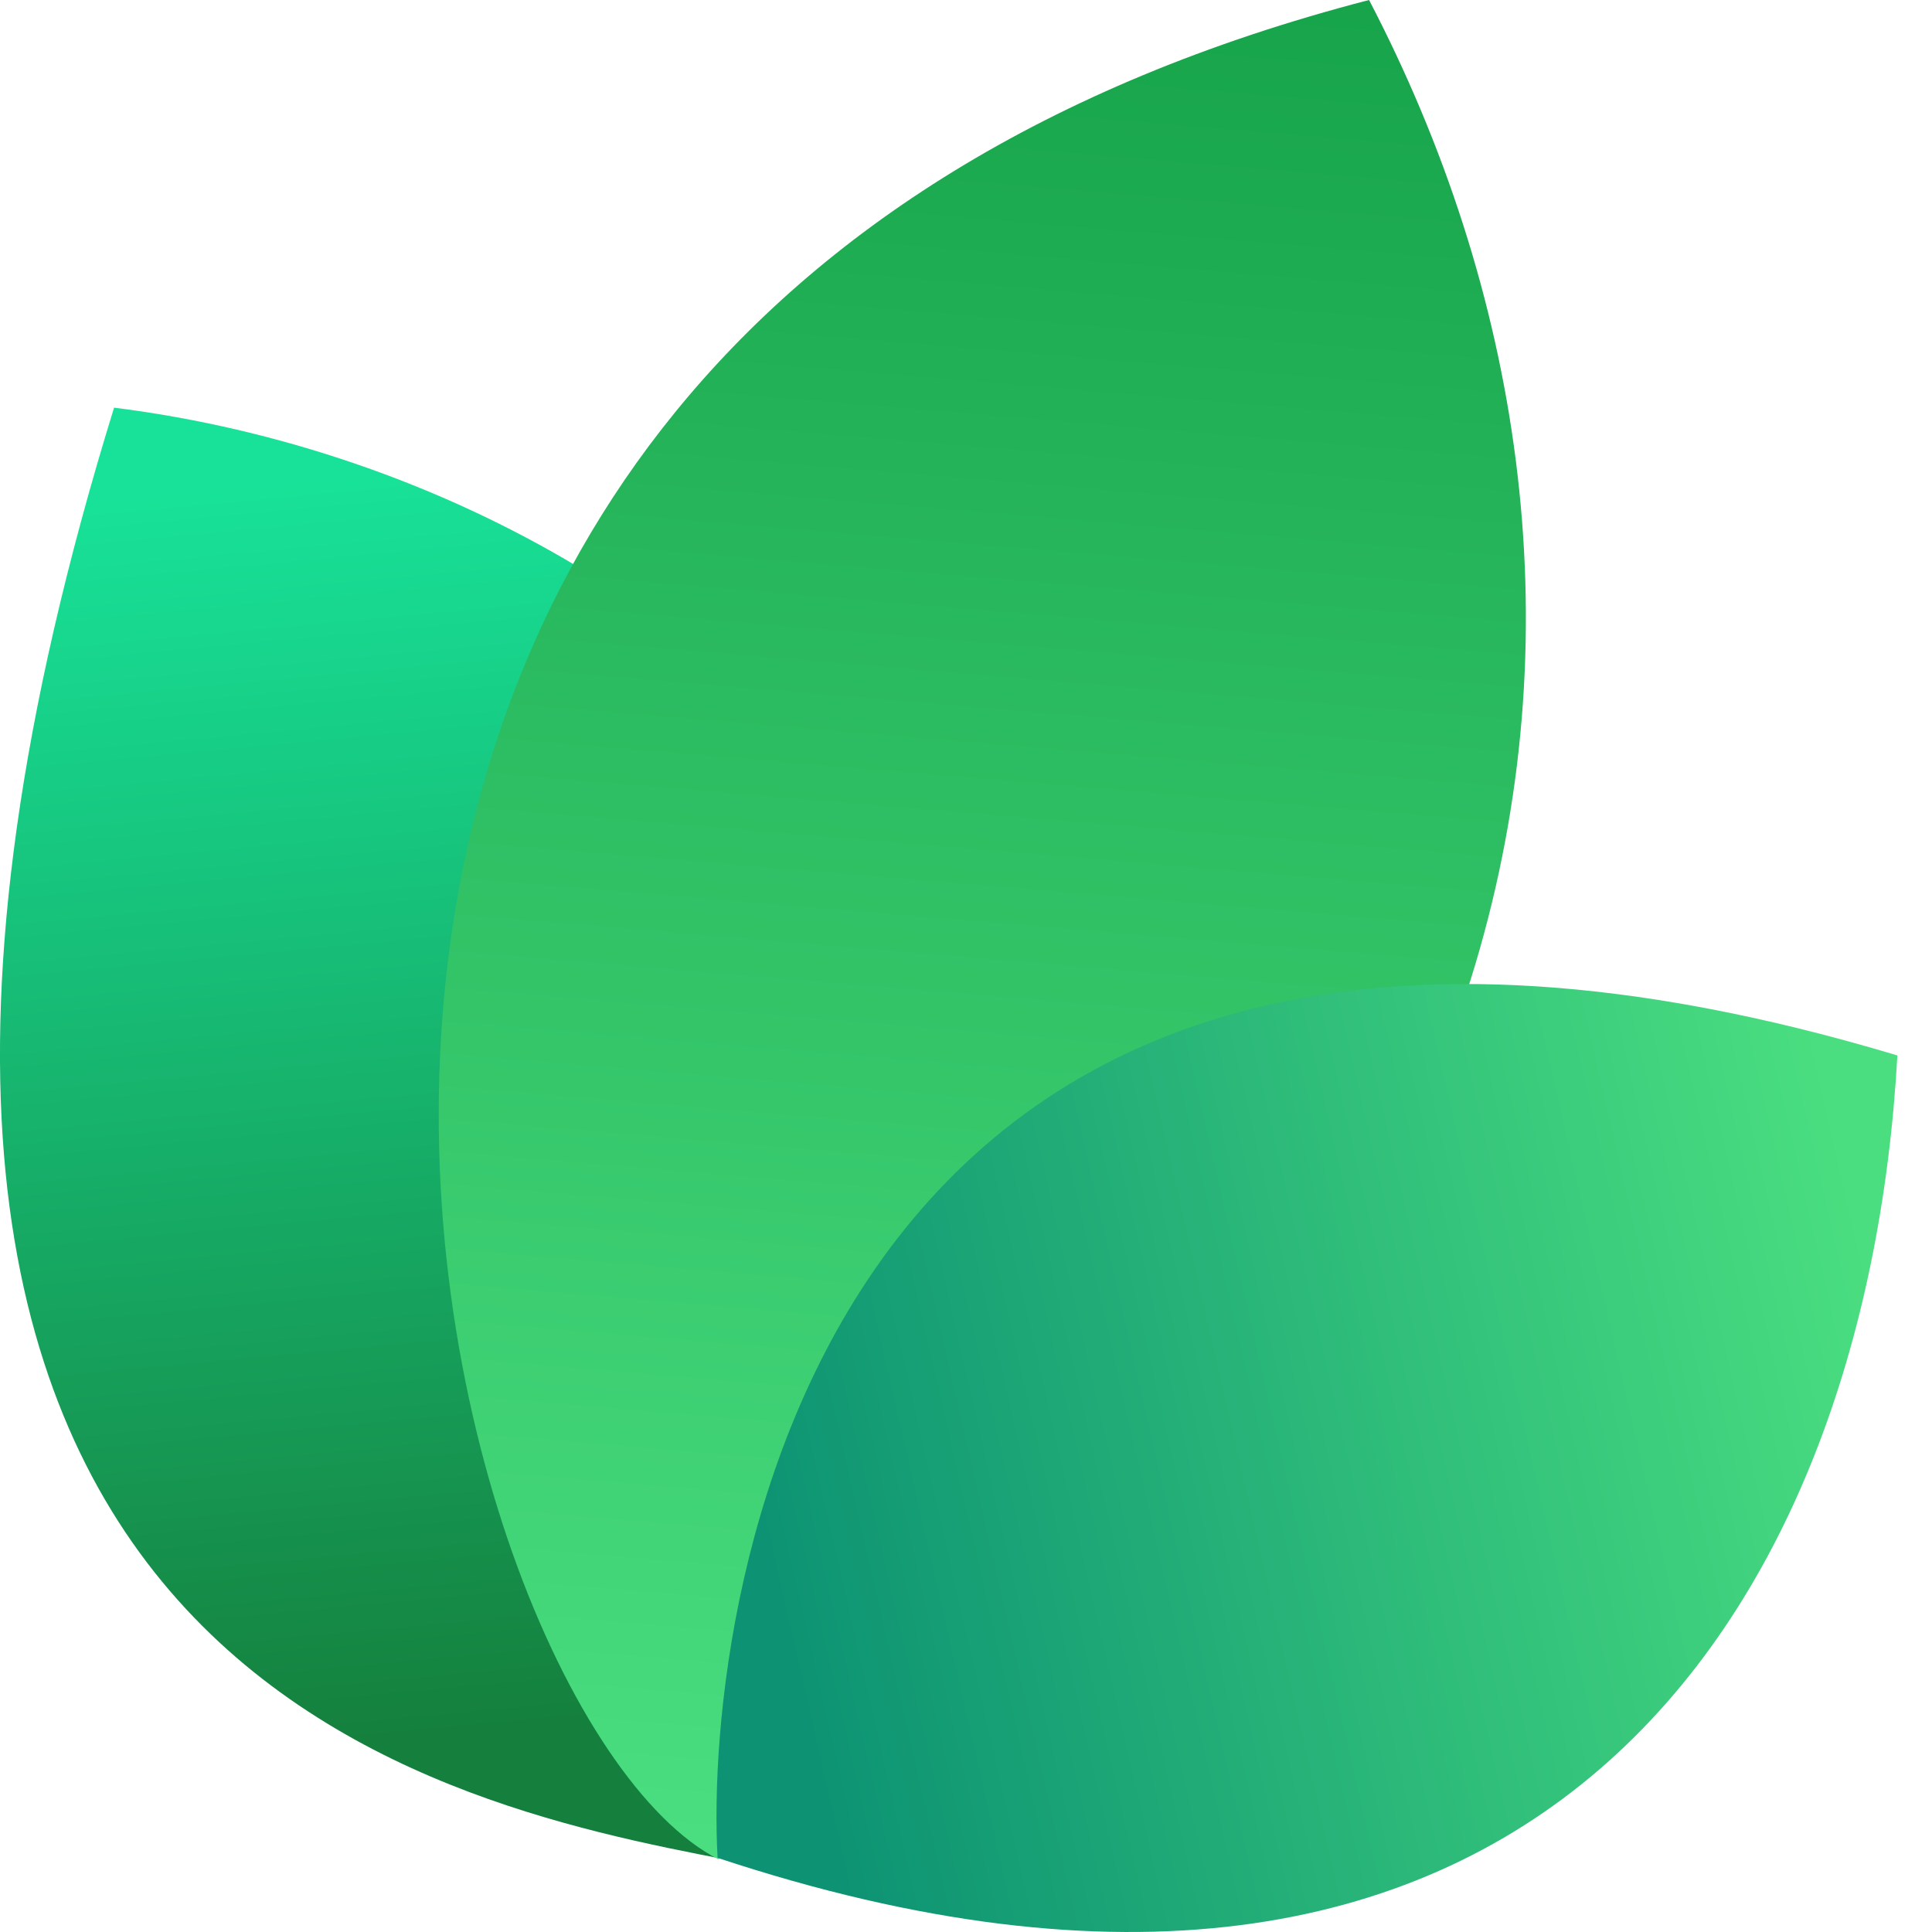
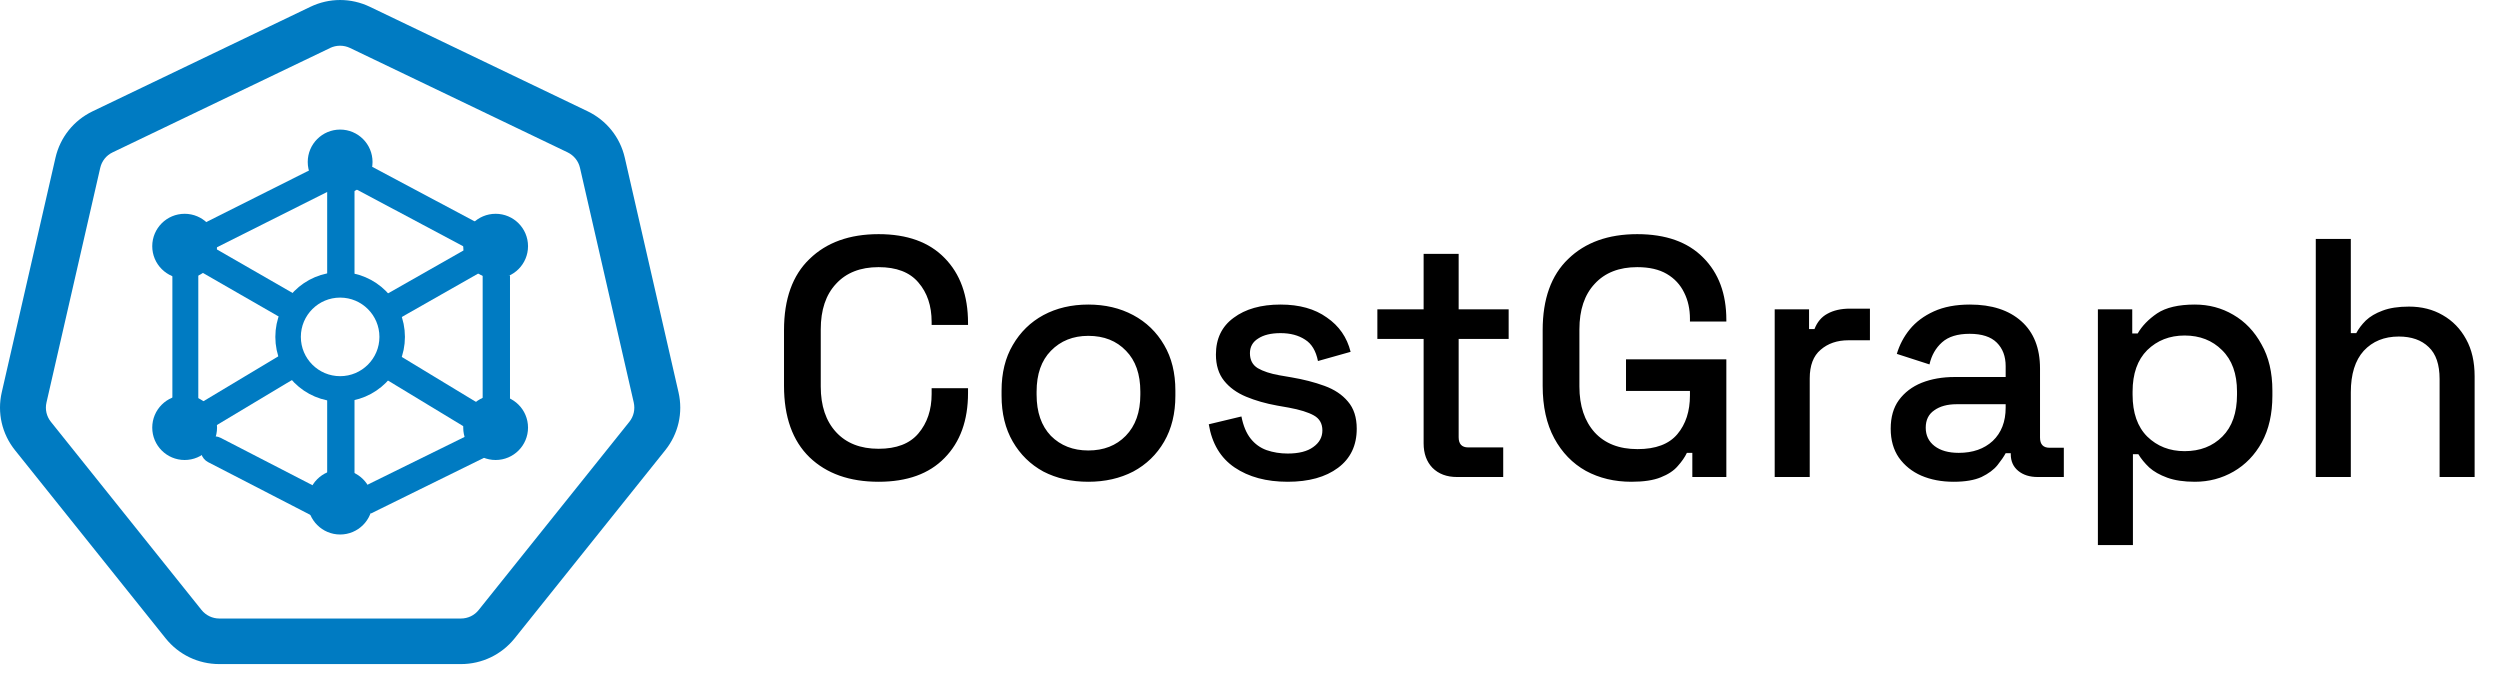
- <svg xmlns="http://www.w3.org/2000/svg" width="24" height="24" viewBox="0 0 24 24" fill="none">
-   <path d="M9.061 23.108C5.268 22.377 -3.391 20.627 1.417 5.064C9.634 6.099 16.973 14.064 9.061 23.108Z" fill="url(#paint0_linear_17557_2021)" />
-   <path d="M8.919 23.094C5.276 21.222 0.784 4.209 17.007 0C20.757 7.193 19.621 16.545 8.919 23.094Z" fill="url(#paint1_linear_17557_2021)" />
-   <path d="M8.914 23.079C8.735 19.882 10.159 9.085 23.57 13.111C23.181 20.123 18.984 26.418 8.914 23.079Z" fill="url(#paint2_linear_17557_2021)" />
-   <defs>
-     <linearGradient id="paint0_linear_17557_2021" x1="3.776" y1="5.916" x2="5.232" y2="21.559" gradientUnits="userSpaceOnUse">
-       <stop stop-color="#18E299" />
-       <stop offset="1" stop-color="#15803D" />
-     </linearGradient>
-     <linearGradient id="paint1_linear_17557_2021" x1="12.171" y1="-0.718" x2="10.19" y2="22.983" gradientUnits="userSpaceOnUse">
-       <stop stop-color="#16A34A" />
-       <stop offset="1" stop-color="#4ADE80" />
-     </linearGradient>
-     <linearGradient id="paint2_linear_17557_2021" x1="23.133" y1="15.353" x2="9.338" y2="18.52" gradientUnits="userSpaceOnUse">
-       <stop stop-color="#4ADE80" />
-       <stop offset="1" stop-color="#0D9373" />
-     </linearGradient>
-   </defs>
+ <svg xmlns="http://www.w3.org/2000/svg" width="147" height="40" viewBox="0 0 147 40" fill="none">
+   <path d="M27.099 39.048H12.897C11.657 39.048 10.509 38.494 9.738 37.533L0.884 26.474C0.113 25.513 -0.173 24.267 0.103 23.069L3.262 9.276C3.538 8.074 4.334 7.079 5.45 6.542L18.245 0.403C19.361 -0.134 20.639 -0.134 21.755 0.403L34.55 6.542C35.666 7.079 36.464 8.074 36.738 9.276L39.897 23.069C40.173 24.271 39.887 25.513 39.116 26.474L30.262 37.533C29.491 38.494 28.337 39.048 27.103 39.048H27.099ZM19.416 2.82L6.622 8.959C6.249 9.136 5.985 9.469 5.893 9.872L2.734 23.665C2.641 24.068 2.734 24.481 2.993 24.804L11.847 35.863C12.106 36.186 12.489 36.369 12.898 36.369H27.099C27.514 36.369 27.898 36.186 28.15 35.863L37.005 24.804C37.264 24.481 37.354 24.068 37.264 23.665L34.104 9.872C34.012 9.469 33.748 9.142 33.376 8.959L20.581 2.82C20.209 2.644 19.783 2.644 19.41 2.82H19.416Z" fill="#007BC2" />
+   <circle cx="20" cy="9.524" r="1.905" fill="#007BC2" />
+   <circle cx="29.143" cy="14.476" r="1.905" fill="#007BC2" />
+   <circle cx="10.857" cy="14.476" r="1.905" fill="#007BC2" />
+   <circle cx="10.857" cy="25.143" r="1.905" fill="#007BC2" />
+   <circle cx="29.143" cy="25.143" r="1.905" fill="#007BC2" />
+   <circle cx="20" cy="29.524" r="1.905" fill="#007BC2" />
+   <rect x="23.542" y="18.686" width="1.607" height="5.682" transform="rotate(-119.62 23.542 18.6865)" fill="#007BC2" />
+   <rect x="11.619" y="15.869" width="1.607" height="5.682" transform="rotate(-60.0988 11.6187 15.8691)" fill="#007BC2" />
+   <rect x="19.238" y="10.667" width="1.607" height="5.682" fill="#007BC2" />
+   <rect x="18.625" y="9.797" width="1.607" height="7.379" transform="rotate(63.3536 18.625 9.79688)" fill="#007BC2" />
+   <rect x="28.221" y="13.183" width="1.607" height="7.379" transform="rotate(118.034 28.2207 13.1826)" fill="#007BC2" />
+   <rect x="19.864" y="29.3" width="1.608" height="8.555" rx="0.804" transform="rotate(117.294 19.8638 29.2998)" fill="#007BC2" />
+   <rect x="11.661" y="24.19" width="1.524" height="8.381" transform="rotate(-180 11.6606 24.1904)" fill="#007BC2" />
+   <rect x="29.988" y="23.569" width="1.607" height="7.379" transform="rotate(-180 29.9878 23.5693)" fill="#007BC2" />
+   <rect x="27.845" y="25.431" width="1.607" height="7.536" transform="rotate(63.7872 27.8447 25.4307)" fill="#007BC2" />
+   <rect x="19.238" y="23.238" width="1.607" height="5.682" fill="#007BC2" />
+   <rect x="22.248" y="22.033" width="1.607" height="6.047" transform="rotate(-58.7795 22.248 22.0332)" fill="#007BC2" />
+   <rect x="12.635" y="25.061" width="1.607" height="5.682" transform="rotate(-120.927 12.6353 25.0605)" fill="#007BC2" />
+   <circle cx="20" cy="19.809" r="3.06" stroke="#007BC2" stroke-width="1.5" />
+   <path d="M51.66 28.328C49.953 28.328 48.6 27.848 47.6 26.888C46.6 25.915 46.1 24.515 46.1 22.688V19.408C46.1 17.581 46.6 16.188 47.6 15.228C48.6 14.255 49.953 13.768 51.66 13.768C53.34 13.768 54.633 14.235 55.54 15.168C56.46 16.101 56.92 17.375 56.92 18.988V19.108H54.78V18.928C54.78 17.981 54.52 17.208 54 16.608C53.493 16.008 52.713 15.708 51.66 15.708C50.593 15.708 49.76 16.035 49.16 16.688C48.56 17.328 48.26 18.221 48.26 19.368V22.728C48.26 23.861 48.56 24.755 49.16 25.408C49.76 26.061 50.593 26.388 51.66 26.388C52.713 26.388 53.493 26.088 54 25.488C54.52 24.875 54.78 24.101 54.78 23.168V22.828H56.92V23.108C56.92 24.721 56.46 25.994 55.54 26.928C54.633 27.861 53.34 28.328 51.66 28.328ZM63.992 28.328C63.005 28.328 62.125 28.128 61.352 27.728C60.592 27.314 59.992 26.728 59.552 25.968C59.112 25.208 58.892 24.308 58.892 23.268V22.968C58.892 21.928 59.112 21.035 59.552 20.288C59.992 19.528 60.592 18.941 61.352 18.528C62.125 18.114 63.005 17.908 63.992 17.908C64.978 17.908 65.858 18.114 66.632 18.528C67.405 18.941 68.012 19.528 68.452 20.288C68.892 21.035 69.112 21.928 69.112 22.968V23.268C69.112 24.308 68.892 25.208 68.452 25.968C68.012 26.728 67.405 27.314 66.632 27.728C65.858 28.128 64.978 28.328 63.992 28.328ZM63.992 26.488C64.898 26.488 65.632 26.201 66.192 25.628C66.765 25.041 67.052 24.235 67.052 23.208V23.028C67.052 22.001 66.772 21.201 66.212 20.628C65.652 20.041 64.912 19.748 63.992 19.748C63.098 19.748 62.365 20.041 61.792 20.628C61.232 21.201 60.952 22.001 60.952 23.028V23.208C60.952 24.235 61.232 25.041 61.792 25.628C62.365 26.201 63.098 26.488 63.992 26.488ZM75.716 28.328C74.463 28.328 73.423 28.048 72.596 27.488C71.77 26.928 71.263 26.081 71.076 24.948L72.996 24.488C73.103 25.035 73.283 25.468 73.536 25.788C73.79 26.108 74.103 26.334 74.476 26.468C74.863 26.601 75.276 26.668 75.716 26.668C76.37 26.668 76.87 26.541 77.216 26.288C77.576 26.035 77.756 25.708 77.756 25.308C77.756 24.908 77.59 24.614 77.256 24.428C76.923 24.241 76.43 24.088 75.776 23.968L75.096 23.848C74.43 23.728 73.823 23.555 73.276 23.328C72.73 23.101 72.296 22.788 71.976 22.388C71.656 21.988 71.496 21.474 71.496 20.848C71.496 19.915 71.843 19.195 72.536 18.688C73.23 18.168 74.15 17.908 75.296 17.908C76.403 17.908 77.31 18.161 78.016 18.668C78.736 19.161 79.203 19.834 79.416 20.688L77.496 21.228C77.376 20.628 77.123 20.208 76.736 19.968C76.35 19.715 75.87 19.588 75.296 19.588C74.736 19.588 74.296 19.695 73.976 19.908C73.656 20.108 73.496 20.395 73.496 20.768C73.496 21.168 73.65 21.461 73.956 21.648C74.276 21.834 74.703 21.974 75.236 22.068L75.936 22.188C76.643 22.308 77.29 22.474 77.876 22.688C78.463 22.901 78.923 23.208 79.256 23.608C79.603 24.008 79.776 24.541 79.776 25.208C79.776 26.195 79.41 26.961 78.676 27.508C77.943 28.055 76.956 28.328 75.716 28.328ZM85.669 28.048C85.069 28.048 84.589 27.868 84.229 27.508C83.883 27.148 83.709 26.668 83.709 26.068V19.928H80.989V18.188H83.709V14.928H85.769V18.188H88.709V19.928H85.769V25.708C85.769 26.108 85.956 26.308 86.329 26.308H88.389V28.048H85.669ZM95.929 28.328C94.929 28.328 94.036 28.114 93.249 27.688C92.463 27.248 91.843 26.608 91.389 25.768C90.936 24.928 90.709 23.901 90.709 22.688V19.408C90.709 17.581 91.209 16.188 92.209 15.228C93.209 14.255 94.563 13.768 96.269 13.768C97.949 13.768 99.243 14.228 100.149 15.148C101.056 16.055 101.509 17.274 101.509 18.808V18.908H99.369V18.748C99.369 18.174 99.256 17.661 99.029 17.208C98.803 16.741 98.463 16.375 98.009 16.108C97.556 15.841 96.976 15.708 96.269 15.708C95.203 15.708 94.369 16.035 93.769 16.688C93.169 17.328 92.869 18.221 92.869 19.368V22.728C92.869 23.861 93.169 24.761 93.769 25.428C94.369 26.081 95.209 26.408 96.289 26.408C97.356 26.408 98.136 26.114 98.629 25.528C99.123 24.941 99.369 24.181 99.369 23.248V22.988H95.609V21.128H101.509V28.048H99.509V26.628H99.189C99.069 26.881 98.889 27.141 98.649 27.408C98.423 27.674 98.089 27.895 97.649 28.068C97.223 28.241 96.649 28.328 95.929 28.328ZM104.352 28.048V18.188H106.372V19.348H106.692C106.852 18.934 107.105 18.634 107.452 18.448C107.812 18.248 108.252 18.148 108.772 18.148H109.952V20.008H108.692C108.025 20.008 107.479 20.195 107.052 20.568C106.625 20.928 106.412 21.488 106.412 22.248V28.048H104.352ZM114.873 28.328C114.166 28.328 113.533 28.208 112.973 27.968C112.426 27.728 111.986 27.375 111.653 26.908C111.333 26.441 111.173 25.875 111.173 25.208C111.173 24.528 111.333 23.968 111.653 23.528C111.986 23.075 112.433 22.735 112.993 22.508C113.566 22.281 114.213 22.168 114.933 22.168H117.933V21.528C117.933 20.954 117.76 20.494 117.413 20.148C117.066 19.801 116.533 19.628 115.813 19.628C115.106 19.628 114.566 19.794 114.193 20.128C113.82 20.461 113.573 20.895 113.453 21.428L111.533 20.808C111.693 20.274 111.946 19.794 112.293 19.368C112.653 18.928 113.126 18.575 113.713 18.308C114.3 18.041 115.006 17.908 115.833 17.908C117.113 17.908 118.12 18.235 118.853 18.888C119.586 19.541 119.953 20.468 119.953 21.668V25.728C119.953 26.128 120.14 26.328 120.513 26.328H121.353V28.048H119.813C119.346 28.048 118.966 27.928 118.673 27.688C118.38 27.448 118.233 27.121 118.233 26.708V26.648H117.933C117.826 26.848 117.666 27.081 117.453 27.348C117.24 27.614 116.926 27.848 116.513 28.048C116.1 28.235 115.553 28.328 114.873 28.328ZM115.173 26.628C116 26.628 116.666 26.395 117.173 25.928C117.68 25.448 117.933 24.794 117.933 23.968V23.768H115.053C114.506 23.768 114.066 23.888 113.733 24.128C113.4 24.355 113.233 24.695 113.233 25.148C113.233 25.601 113.406 25.961 113.753 26.228C114.1 26.494 114.573 26.628 115.173 26.628ZM123.356 32.048V18.188H125.376V19.608H125.696C125.949 19.168 126.329 18.774 126.836 18.428C127.356 18.081 128.096 17.908 129.056 17.908C129.883 17.908 130.636 18.108 131.316 18.508C132.009 18.908 132.563 19.488 132.976 20.248C133.403 20.994 133.616 21.901 133.616 22.968V23.268C133.616 24.334 133.409 25.248 132.996 26.008C132.583 26.755 132.029 27.328 131.336 27.728C130.643 28.128 129.883 28.328 129.056 28.328C128.416 28.328 127.876 28.248 127.436 28.088C126.996 27.928 126.643 27.728 126.376 27.488C126.109 27.235 125.896 26.974 125.736 26.708H125.416V32.048H123.356ZM128.456 26.528C129.363 26.528 130.103 26.241 130.676 25.668C131.249 25.095 131.536 24.274 131.536 23.208V23.028C131.536 21.974 131.243 21.161 130.656 20.588C130.083 20.015 129.349 19.728 128.456 19.728C127.576 19.728 126.843 20.015 126.256 20.588C125.683 21.161 125.396 21.974 125.396 23.028V23.208C125.396 24.274 125.683 25.095 126.256 25.668C126.843 26.241 127.576 26.528 128.456 26.528ZM136.168 28.048V14.048H138.228V19.588H138.548C138.682 19.334 138.868 19.088 139.108 18.848C139.362 18.608 139.688 18.415 140.088 18.268C140.502 18.108 141.022 18.028 141.648 18.028C142.395 18.028 143.055 18.195 143.628 18.528C144.215 18.861 144.675 19.334 145.008 19.948C145.342 20.548 145.508 21.274 145.508 22.128V28.048H143.448V22.288C143.448 21.434 143.235 20.808 142.808 20.408C142.382 19.994 141.795 19.788 141.048 19.788C140.195 19.788 139.508 20.068 138.988 20.628C138.482 21.188 138.228 22.001 138.228 23.068V28.048H136.168Z" fill="black" />
</svg>
